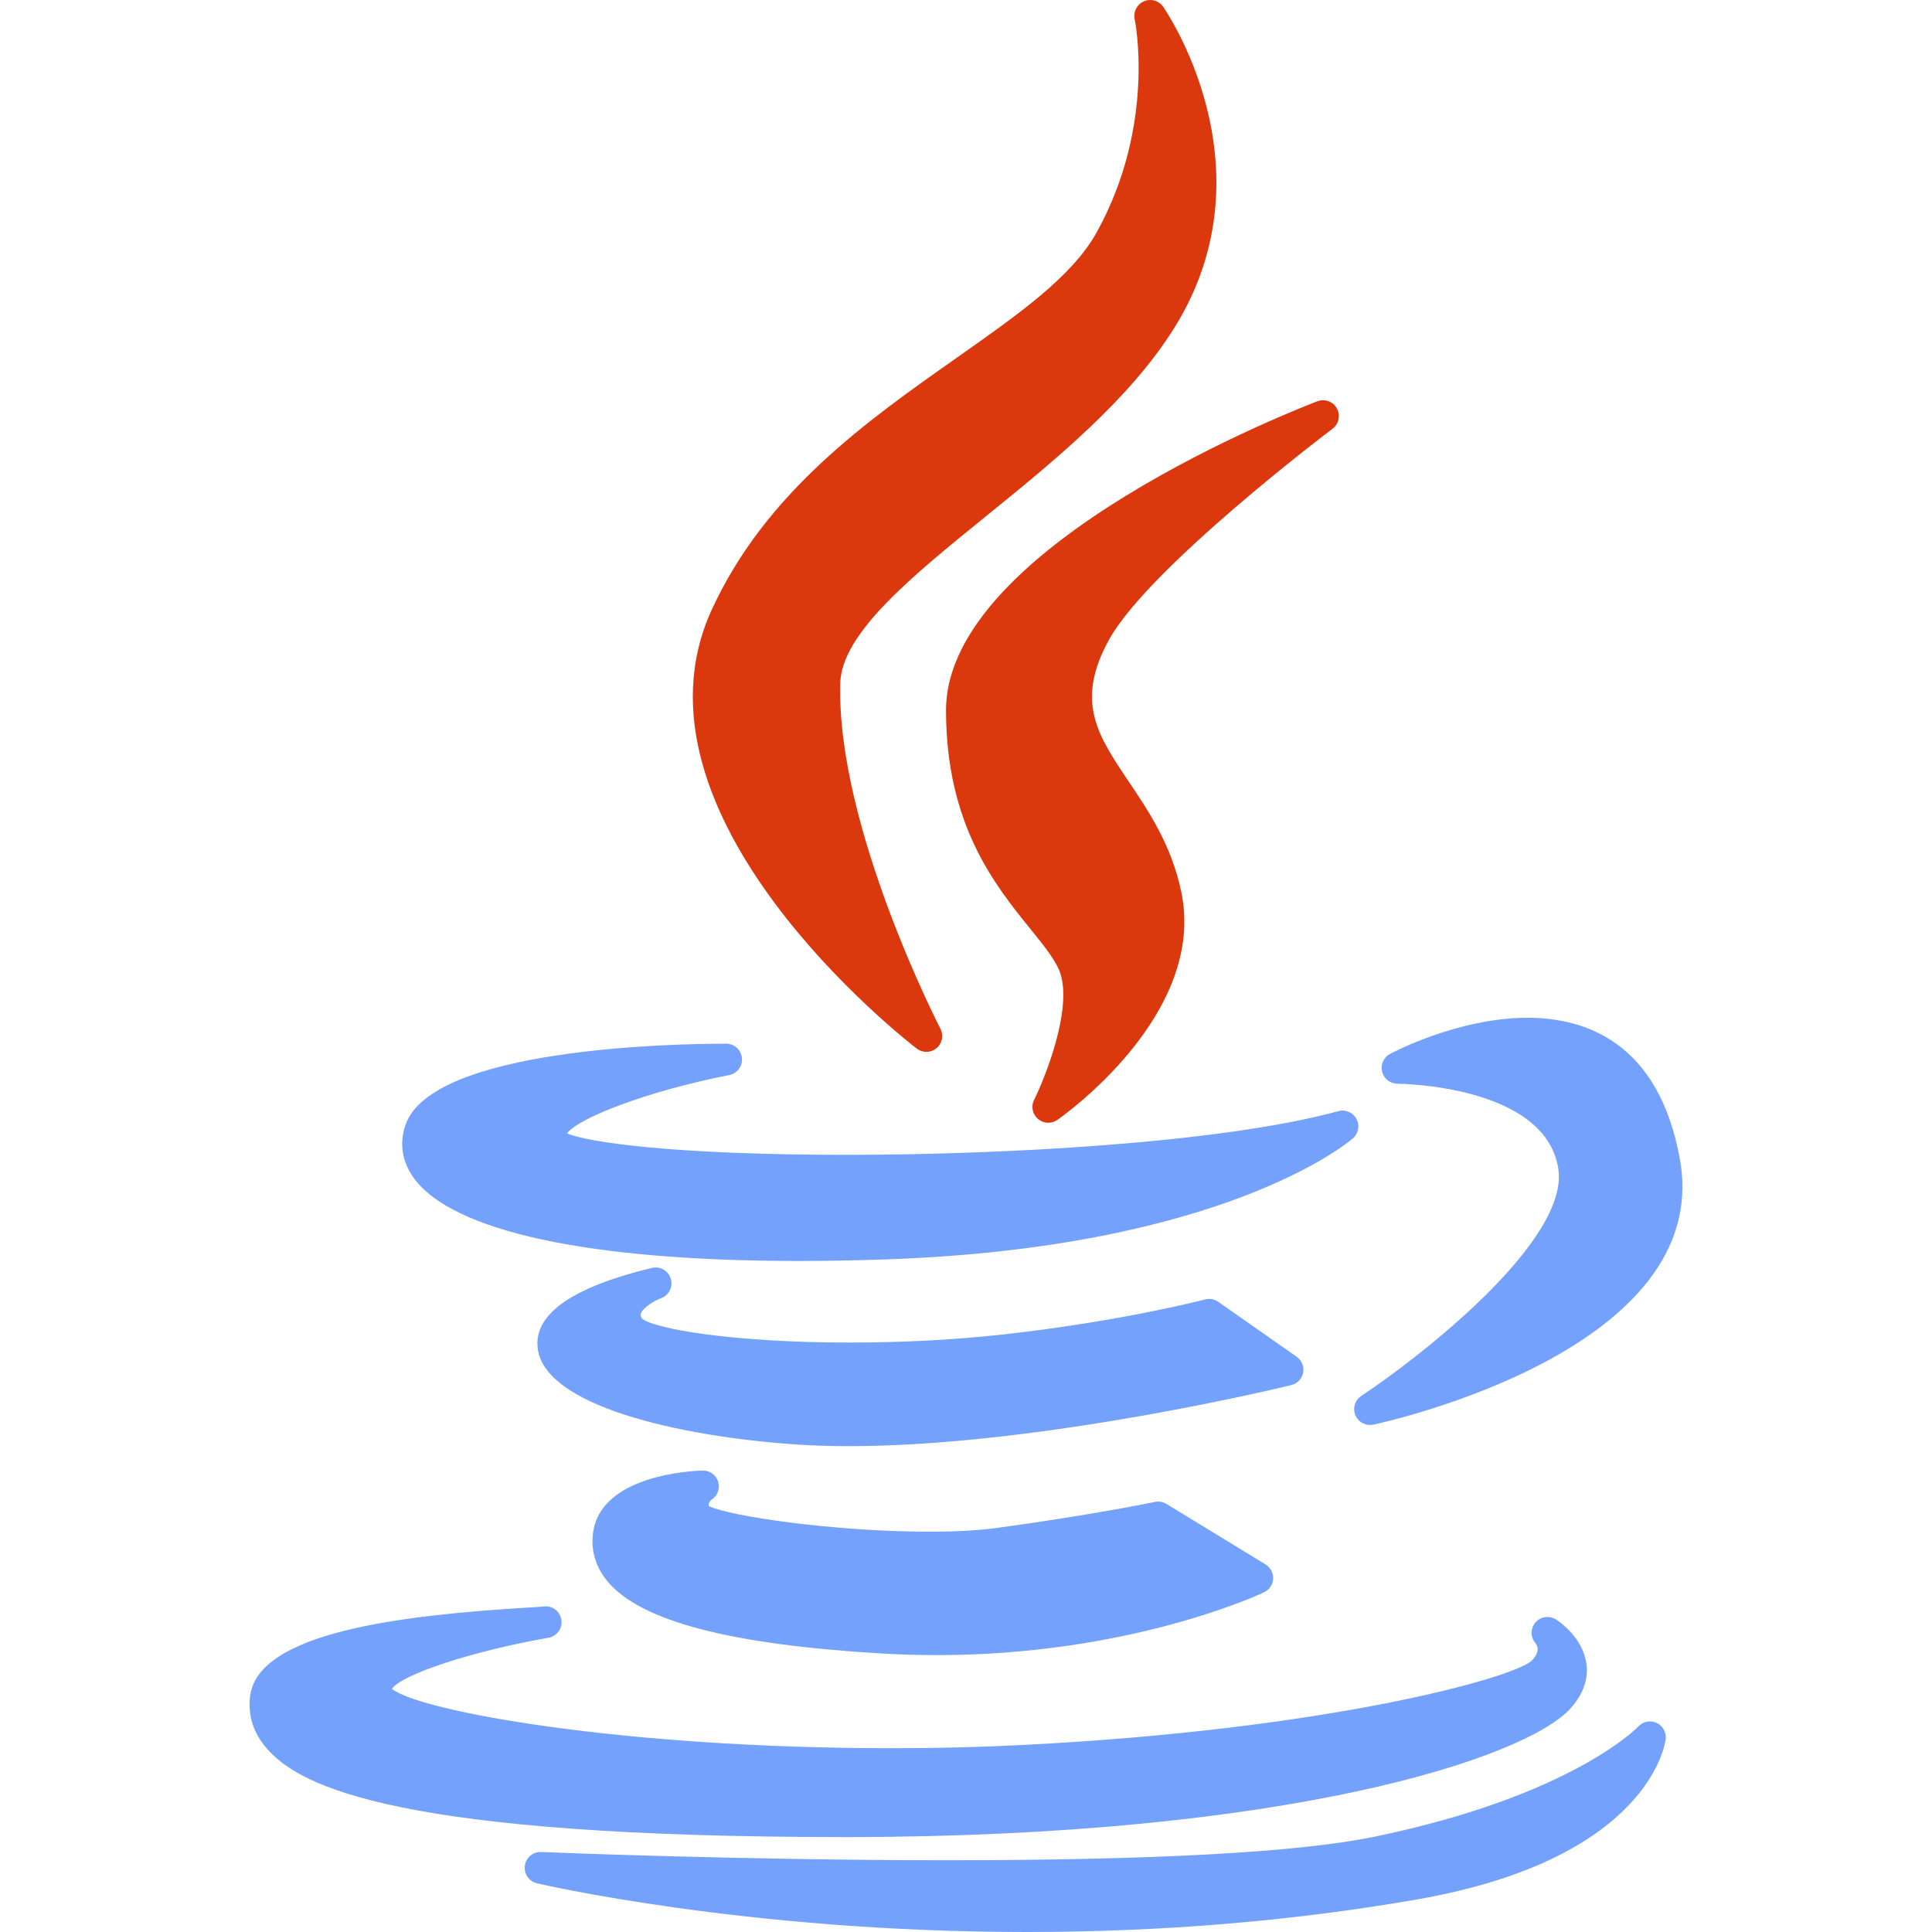
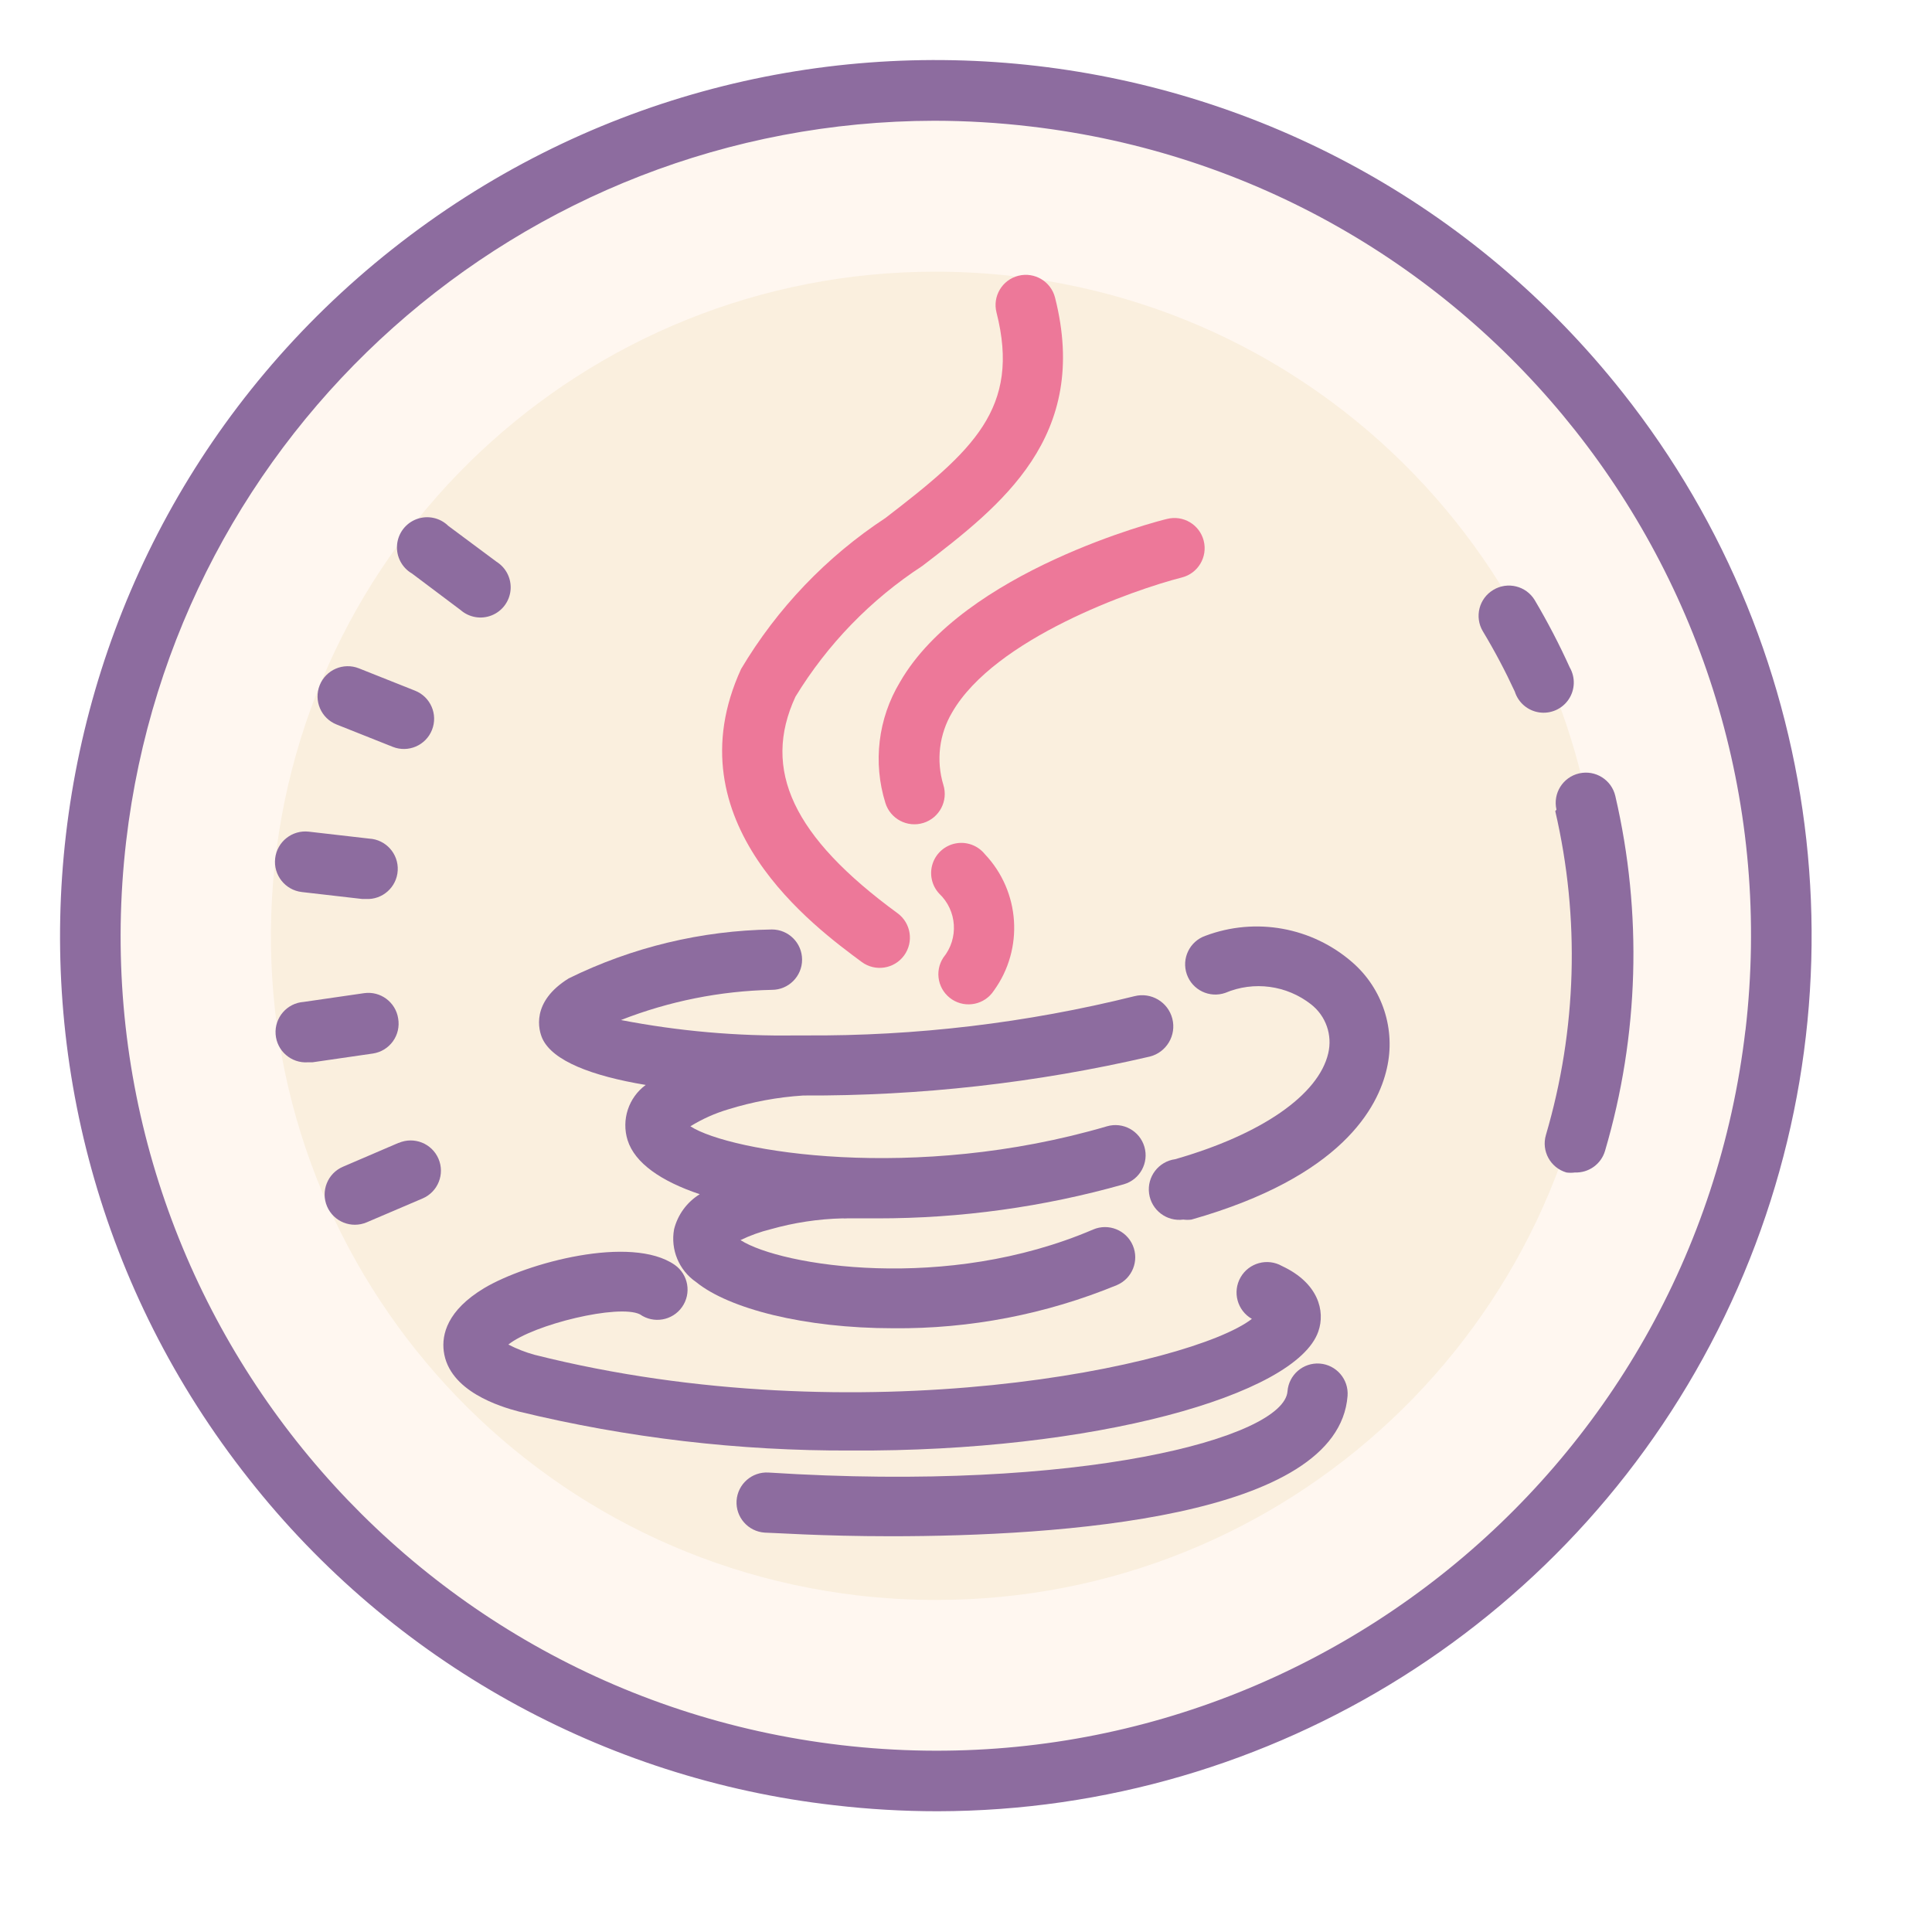
- <svg xmlns="http://www.w3.org/2000/svg" version="1.1" id="Layer_1" x="0px" y="0px" viewBox="0 0 511.998 511.998" style="enable-background:new 0 0 511.998 511.998;" xml:space="preserve">
-   <g>
-     <path style="fill:#DB380E;" d="M253.464,94.869c-23.658,16.639-50.471,35.498-64.838,66.699   c-24.954,54.435,51.062,113.812,54.311,116.313c0.755,0.581,1.659,0.871,2.56,0.871c0.957,0,1.915-0.327,2.693-0.979   c1.509-1.262,1.937-3.406,1.031-5.152c-0.275-0.53-27.561-53.53-26.547-91.552c0.359-13.243,18.892-28.266,38.512-44.171   c17.97-14.568,38.34-31.079,50.258-50.394c26.164-42.516-2.916-84.322-3.213-84.74c-1.155-1.622-3.287-2.209-5.11-1.41   c-1.821,0.804-2.83,2.773-2.414,4.72c0.059,0.277,5.714,27.923-10.022,56.406C284.203,73.25,269.959,83.268,253.464,94.869z" />
-     <path style="fill:#DB380E;" d="M353.137,113.617c1.669-1.257,2.159-3.55,1.15-5.38c-1.011-1.83-3.211-2.637-5.165-1.895   c-4.019,1.528-98.416,37.915-98.416,81.88c0,30.307,12.946,46.317,22.399,58.009c3.708,4.586,6.909,8.546,7.964,11.927   c2.97,9.743-4.066,27.353-7.025,33.317c-0.853,1.714-0.435,3.792,1.016,5.044c0.784,0.677,1.763,1.021,2.743,1.021   c0.834,0,1.672-0.248,2.396-0.752c1.623-1.128,39.667-28.026,32.844-60.433c-2.542-12.318-8.595-21.318-13.936-29.26   c-8.274-12.305-14.25-21.193-5.184-37.609C304.545,150.338,352.65,113.981,353.137,113.617z" />
-   </g>
-   <g>
-     <path style="fill:#73A1FB;" d="M107.418,298.236c-1.618,4.845-0.854,9.651,2.207,13.903c10.233,14.207,46.48,22.029,102.068,22.029   c0.003,0,0.005,0,0.007,0c7.532,0,15.484-0.148,23.629-0.44c88.875-3.181,121.839-30.869,123.199-32.046   c1.482-1.283,1.878-3.419,0.957-5.147c-0.922-1.727-2.909-2.595-4.808-2.072c-31.301,8.546-89.748,11.58-130.288,11.58   c-45.363,0-68.465-3.268-74.121-5.681c2.902-3.985,20.802-11.101,42.983-15.464c2.12-0.416,3.577-2.374,3.367-4.524   s-2.016-3.79-4.177-3.79C179.439,276.584,114.234,277.628,107.418,298.236z" />
-     <path style="fill:#73A1FB;" d="M404.812,269.718c-18.331,0-35.714,9.188-36.446,9.577c-1.695,0.908-2.555,2.852-2.09,4.72   c0.467,1.865,2.144,3.176,4.067,3.178c0.389,0,39.102,0.317,42.608,22.436c3.106,19.082-36.629,50-52.202,60.304   c-1.682,1.113-2.335,3.263-1.554,5.123c0.665,1.583,2.206,2.573,3.868,2.573c0.29,0,0.584-0.03,0.876-0.092   c3.696-0.791,90.406-19.899,81.238-70.384C439.584,276.213,420.138,269.718,404.812,269.718z" />
-     <path style="fill:#73A1FB;" d="M345.347,363.755c0.302-1.617-0.371-3.262-1.717-4.207l-20.791-14.563   c-1.014-0.71-2.295-0.933-3.485-0.618c-0.217,0.055-21.959,5.771-53.525,9.276c-12.528,1.405-26.56,2.147-40.582,2.147   c-31.558,0-52.192-3.708-55.197-6.428c-0.398-0.764-0.272-1.111-0.201-1.304c0.546-1.518,3.472-3.322,5.358-4.036   c2.083-0.771,3.206-3.033,2.558-5.157c-0.646-2.127-2.837-3.378-4.999-2.859c-20.856,5.033-31.054,12.071-30.312,20.918   c1.318,15.686,37.65,23.737,68.365,25.865c4.417,0.302,9.194,0.455,14.195,0.455c0.003,0,0.005,0,0.008,0   c51.074,0,116.55-16.025,117.204-16.188C343.825,366.666,345.044,365.375,345.347,363.755z" />
-     <path style="fill:#73A1FB;" d="M188.602,397.419c1.575-1.024,2.273-2.971,1.714-4.764c-0.557-1.793-2.234-2.971-4.118-2.946   c-2.795,0.074-27.349,1.182-29.068,16.815c-0.52,4.672,0.818,8.941,3.979,12.686c8.816,10.448,32.614,16.658,72.741,18.984   c4.747,0.285,9.569,0.428,14.334,0.428c51.015,0,85.373-15.973,86.812-16.653c1.395-0.66,2.315-2.031,2.397-3.571   s-0.687-3.001-2.003-3.806l-26.275-16.04c-0.912-0.556-2.003-0.74-3.043-0.527c-0.166,0.035-16.849,3.495-42.026,6.913   c-4.764,0.648-10.73,0.977-17.73,0.977c-25.15,0-53.124-4.109-58.489-6.8C187.749,398.613,187.848,397.975,188.602,397.419z" />
-     <path style="fill:#73A1FB;" d="M224.408,486.85c116.854-0.099,179.571-20.88,191.653-33.957c4.277-4.626,4.739-9.006,4.376-11.867   c-0.898-7.04-7.311-11.35-8.038-11.818c-1.754-1.128-4.108-0.833-5.476,0.745c-1.365,1.578-1.397,3.884-0.027,5.461   c0.737,0.948,1.163,2.535-0.992,4.692c-4.83,4.511-53.545,18.204-134.656,22.318c-11.111,0.577-22.765,0.871-34.636,0.873   c-72.623,0-125.772-9.948-132.749-15.744c2.689-3.864,21.489-10.037,41.482-13.529c2.253-0.393,3.775-2.516,3.426-4.776   c-0.349-2.259-2.432-3.814-4.709-3.519c-0.564,0.077-2.478,0.191-4.694,0.327c-32.988,2.014-71.109,6.503-73.098,23.5   c-0.604,5.179,0.935,9.881,4.576,13.973c8.909,10.01,34.516,23.319,153.558,23.319C224.406,486.85,224.406,486.85,224.408,486.85z" />
-     <path style="fill:#73A1FB;" d="M439.013,456.578c-1.652-0.764-3.604-0.378-4.836,0.952c-0.171,0.185-17.74,18.556-70.564,29.344   c-20.223,4.052-58.183,6.107-112.826,6.107c-54.745,0-106.838-2.154-107.357-2.176c-2.176-0.106-4.037,1.476-4.333,3.618   c-0.297,2.14,1.083,4.158,3.184,4.658c0.542,0.128,55.135,12.918,129.779,12.918c35.801,0,70.639-2.907,103.548-8.645   c61.361-10.757,65.657-41.183,65.81-42.473C441.632,459.078,440.662,457.342,439.013,456.578z" />
-   </g>
-   <g>
- </g>
-   <g>
- </g>
-   <g>
- </g>
-   <g>
- </g>
-   <g>
- </g>
-   <g>
- </g>
-   <g>
- </g>
-   <g>
- </g>
-   <g>
- </g>
-   <g>
- </g>
-   <g>
- </g>
-   <g>
- </g>
-   <g>
- </g>
-   <g>
- </g>
-   <g>
- </g>
+ <svg xmlns="http://www.w3.org/2000/svg" viewBox="0 0 64 64" width="64px" height="64px">
+   <path fill="#fff7f0" d="M31 3A28 28 0 1 0 31 59A28 28 0 1 0 31 3Z" transform="rotate(-83.33 31 31)" />
+   <path fill="#faefde" d="M31,53a22.38,22.38,0,0,1-2.59-.15A22,22,0,0,1,31,9a22.38,22.38,0,0,1,2.59.15A22,22,0,0,1,31,53Z" />
+   <path fill="#8d6c9f" d="M53.75,13A29,29,0,1,0,8.25,49,28.81,28.81,0,0,0,27.63,59.8a29.53,29.53,0,0,0,3.43.2A29,29,0,0,0,53.75,13Zm4.07,21.12A27,27,0,0,1,4.18,27.86,27,27,0,0,1,30.95,4a27.39,27.39,0,0,1,3.19.19A27,27,0,0,1,57.82,34.14Z" />
+   <path fill="#8d6c9f" d="M10 29.55l2 .23h.12a1 1 0 0 0 .11-2l-2-.23a1 1 0 1 0-.23 2zM13.19 33.74a1 1 0 0 0-1.13-.84l-2 .29a1 1 0 0 0 .14 2h.15l2-.29A1 1 0 0 0 13.19 33.74zM15.26 20.21a1 1 0 1 0 1.19-1.6l-1.6-1.19A1 1 0 1 0 13.65 19zM13.2 37.86l-1.84.79a1 1 0 1 0 .79 1.84L14 39.7a1 1 0 1 0-.79-1.84zM11.15 24l1.86.74a1 1 0 0 0 .74-1.86l-1.86-.74A1 1 0 0 0 11.15 24zM49.47 19.54a1 1 0 0 0-.35 1.37 20.89 20.89 0 0 1 1.06 2A1 1 0 1 0 52 22.11a23.06 23.06 0 0 0-1.16-2.23A1 1 0 0 0 49.47 19.54zM51.52 26.87a21.1 21.1 0 0 1-.31 10.73 1 1 0 0 0 .68 1.24 1 1 0 0 0 .28 0 1 1 0 0 0 1-.72 23.1 23.1 0 0 0 .34-11.75 1 1 0 0 0-1.95.45z" />
+   <path fill="#ed7899" d="M29.81 22.6a4.92 4.92 0 0 0-.48 4A1 1 0 1 0 31.25 26a3 3 0 0 1 .29-2.4c1.41-2.45 6-4.06 7.61-4.47a1 1 0 0 0-.49-1.94C38.39 17.25 31.93 18.91 29.81 22.6zM31.54 33.11a1 1 0 0 0 1.38-.29 3.55 3.55 0 0 0-.3-4.53 1 1 0 1 0-1.51 1.31 1.56 1.56 0 0 1 .14 2.12A1 1 0 0 0 31.54 33.11z" />
+   <path fill="#8d6c9f" d="M43.67,44.11c.24-.68,0-1.61-1.2-2.17a1,1,0,0,0-1,1.75c-2,1.55-13,3.9-23.76,1.19a4.49,4.49,0,0,1-.87-.34c.84-.67,3.66-1.35,4.36-1a1,1,0,0,0,1.15-1.64c-1.44-1-4.9-.07-6.31.77-1.23.74-1.41,1.54-1.34,2.09.17,1.33,1.88,1.84,2.49,2a45.8,45.8,0,0,0,11,1.29C36.18,48.1,42.93,46.23,43.67,44.11Z" />
+   <path fill="#8d6c9f" d="M21.39,35.94a1.66,1.66,0,0,0-.6,1.83c.24.76,1.11,1.36,2.39,1.79a1.91,1.91,0,0,0-.85,1.16,1.74,1.74,0,0,0,.73,1.75c1.08.88,3.58,1.53,6.53,1.53A19,19,0,0,0,37,42.57a1,1,0,0,0-.79-1.84c-4.88,2.09-10.34,1.21-11.68.35a5.14,5.14,0,0,1,1-.36,9.59,9.59,0,0,1,2.38-.36,1,1,0,0,0,.15,0l1,0a29.89,29.89,0,0,0,8.17-1.13,1,1,0,0,0-.56-1.92c-6.37,1.87-12.49.85-13.8,0a5.21,5.21,0,0,1,1.25-.56,10.63,10.63,0,0,1,2.49-.46h0A49.7,49.7,0,0,0,38.09,35,1,1,0,0,0,37.58,33,44,44,0,0,1,26.66,34.3l-.07,0h-.23a28.28,28.28,0,0,1-5.79-.51,14.56,14.56,0,0,1,5-1,1,1,0,0,0,0-2,15.78,15.78,0,0,0-6.73,1.62c-1.26.78-1,1.72-.87,2C18.31,35.14,19.59,35.64,21.39,35.94Z" />
+   <path fill="#8d6c9f" d="M39.93,31a1,1,0,1,0,.66,1.89,2.82,2.82,0,0,1,2.84.38A1.59,1.59,0,0,1,44,34.89c-.32,1.38-2.21,2.69-5.07,3.51a1,1,0,0,0,.27,2,1,1,0,0,0,.27,0c5-1.42,6.18-3.73,6.47-5a3.59,3.59,0,0,0-1.14-3.52A4.82,4.82,0,0,0,39.93,31Z" />
+   <path fill="#ed7899" d="M28.55,31.87a1,1,0,1,0,1.18-1.62c-3.46-2.53-4.5-4.75-3.38-7.17a13.67,13.67,0,0,1,4.2-4.33c2.61-2,5.57-4.28,4.4-8.89a1,1,0,0,0-1.94.49c.81,3.18-.79,4.59-3.68,6.81a15.42,15.42,0,0,0-4.78,5C22.22,27.24,27,30.72,28.55,31.87Z" />
+   <path fill="#8d6c9f" d="M43.72,45.17a1,1,0,0,0-1.07.92c-.12,1.54-6.87,3.35-17.19,2.69a1,1,0,0,0-1.06.93,1,1,0,0,0,.93,1.06c.22,0,1.89.12,4.17.12,5.59,0,14.83-.61,15.14-4.65A1,1,0,0,0,43.72,45.17Z" />
</svg>
